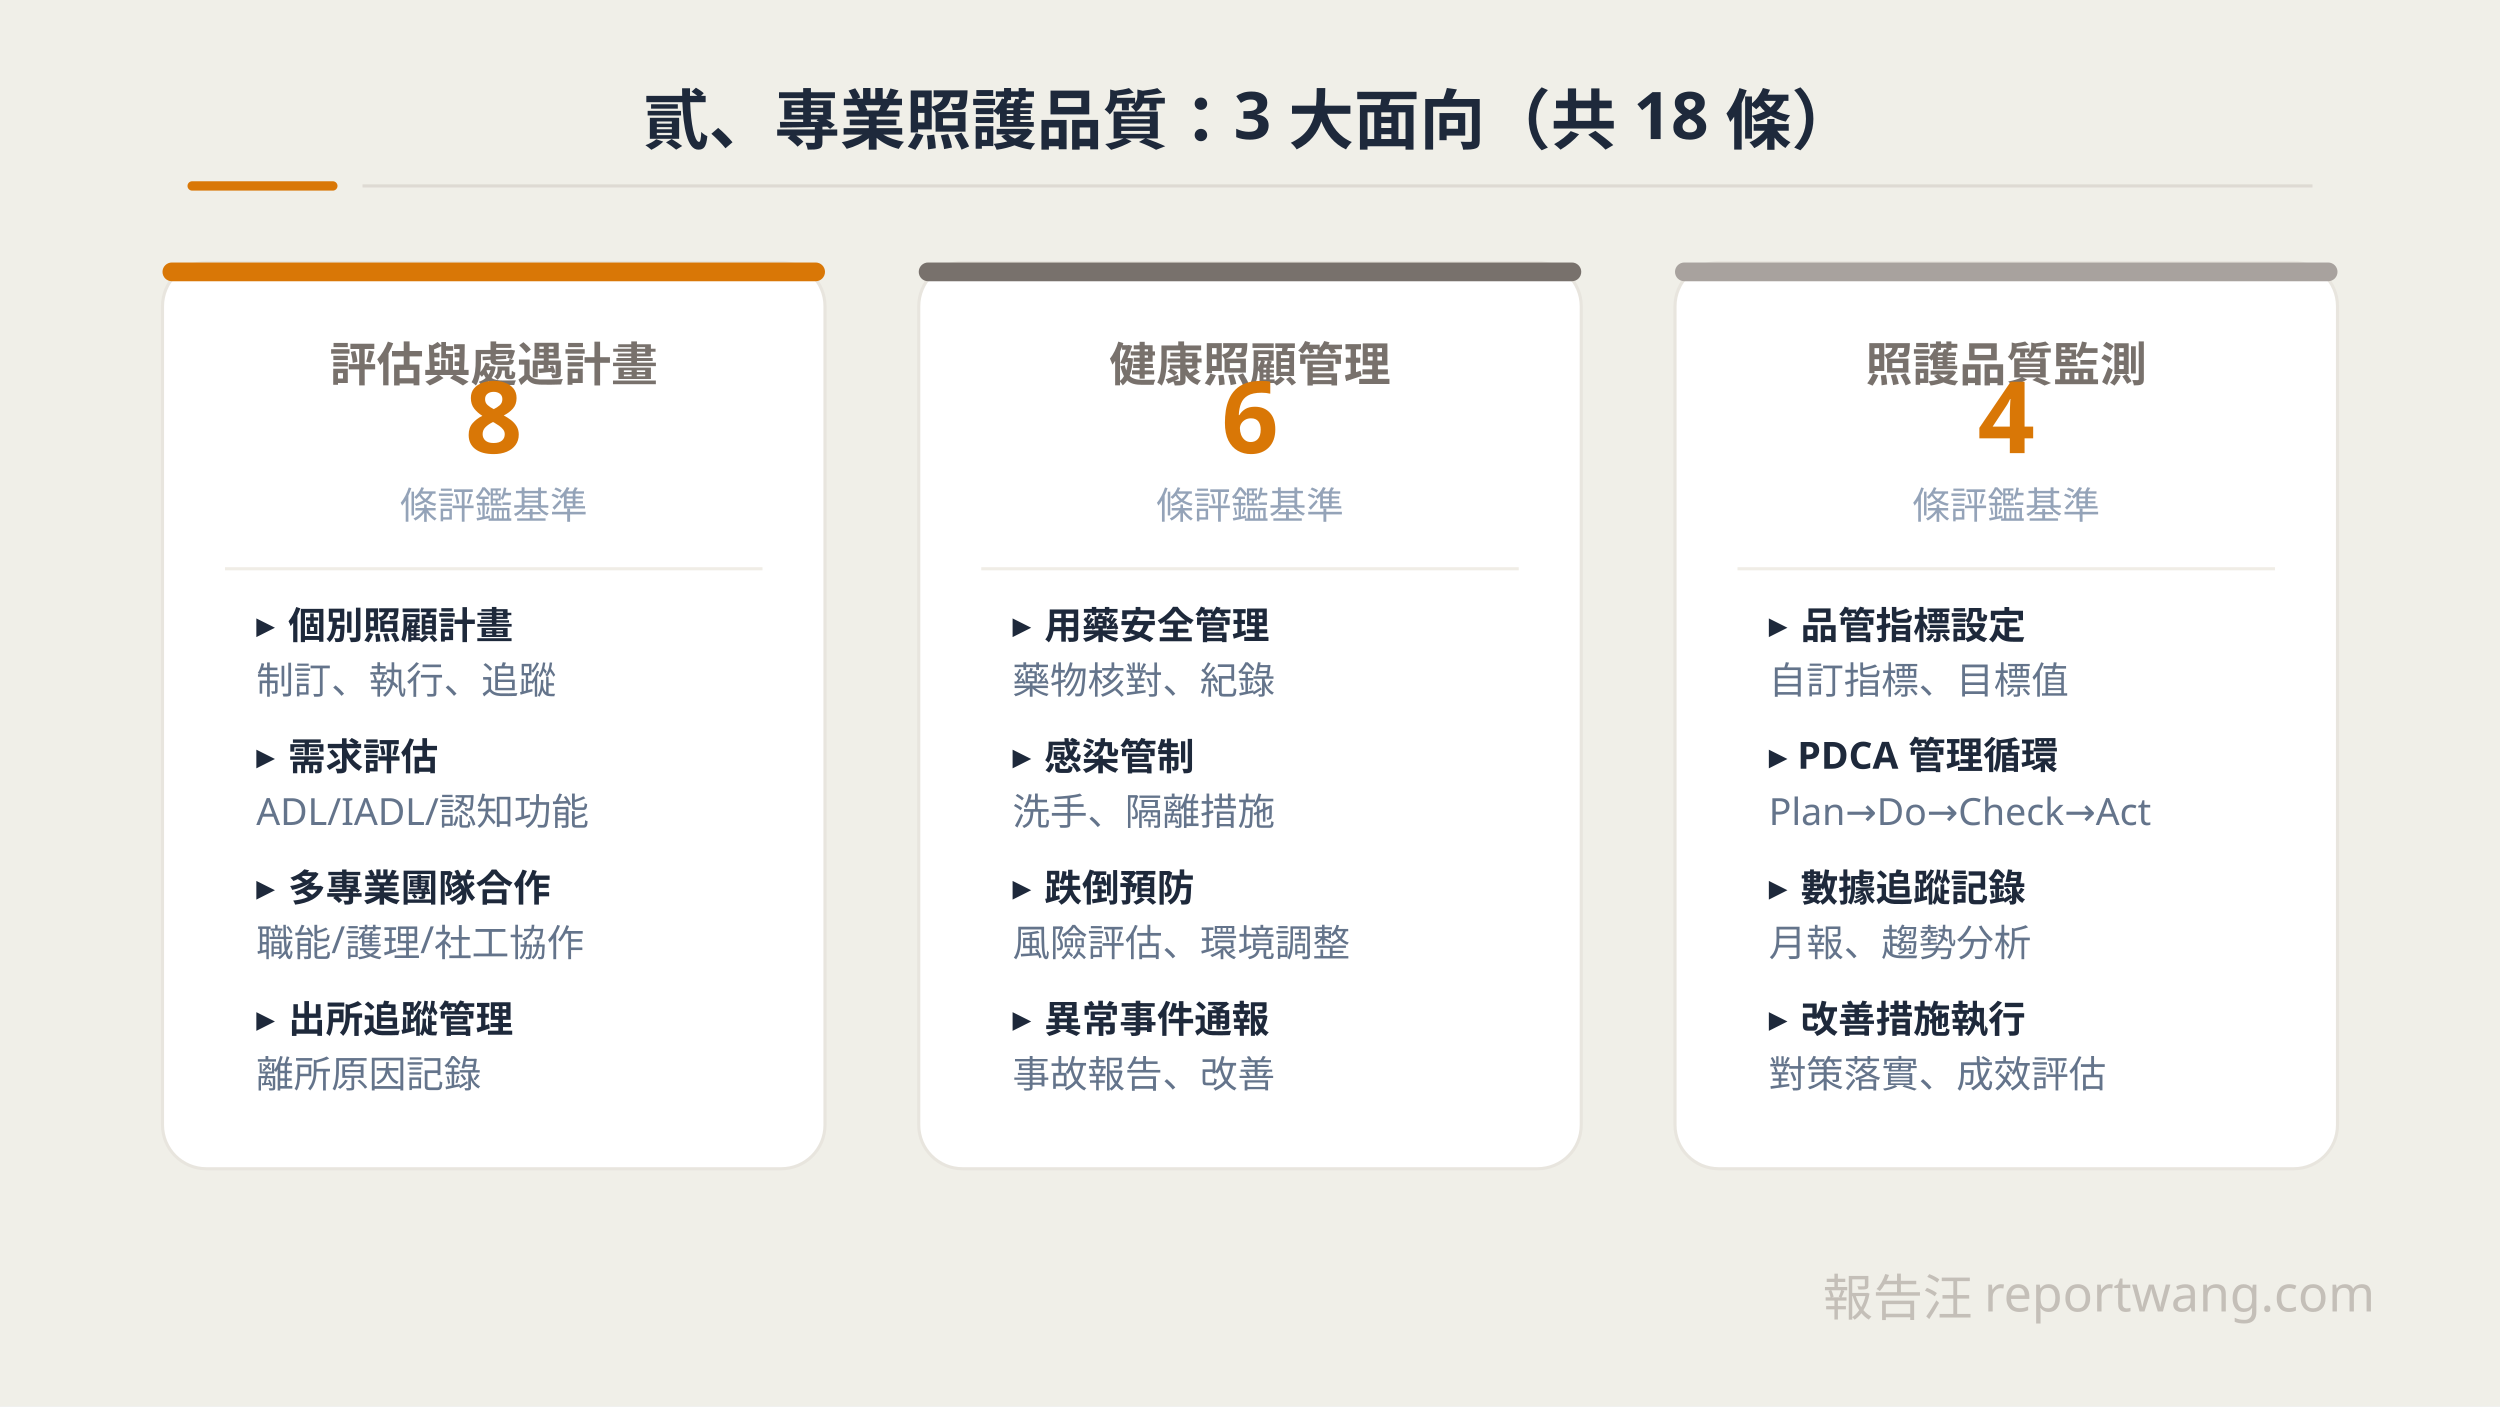
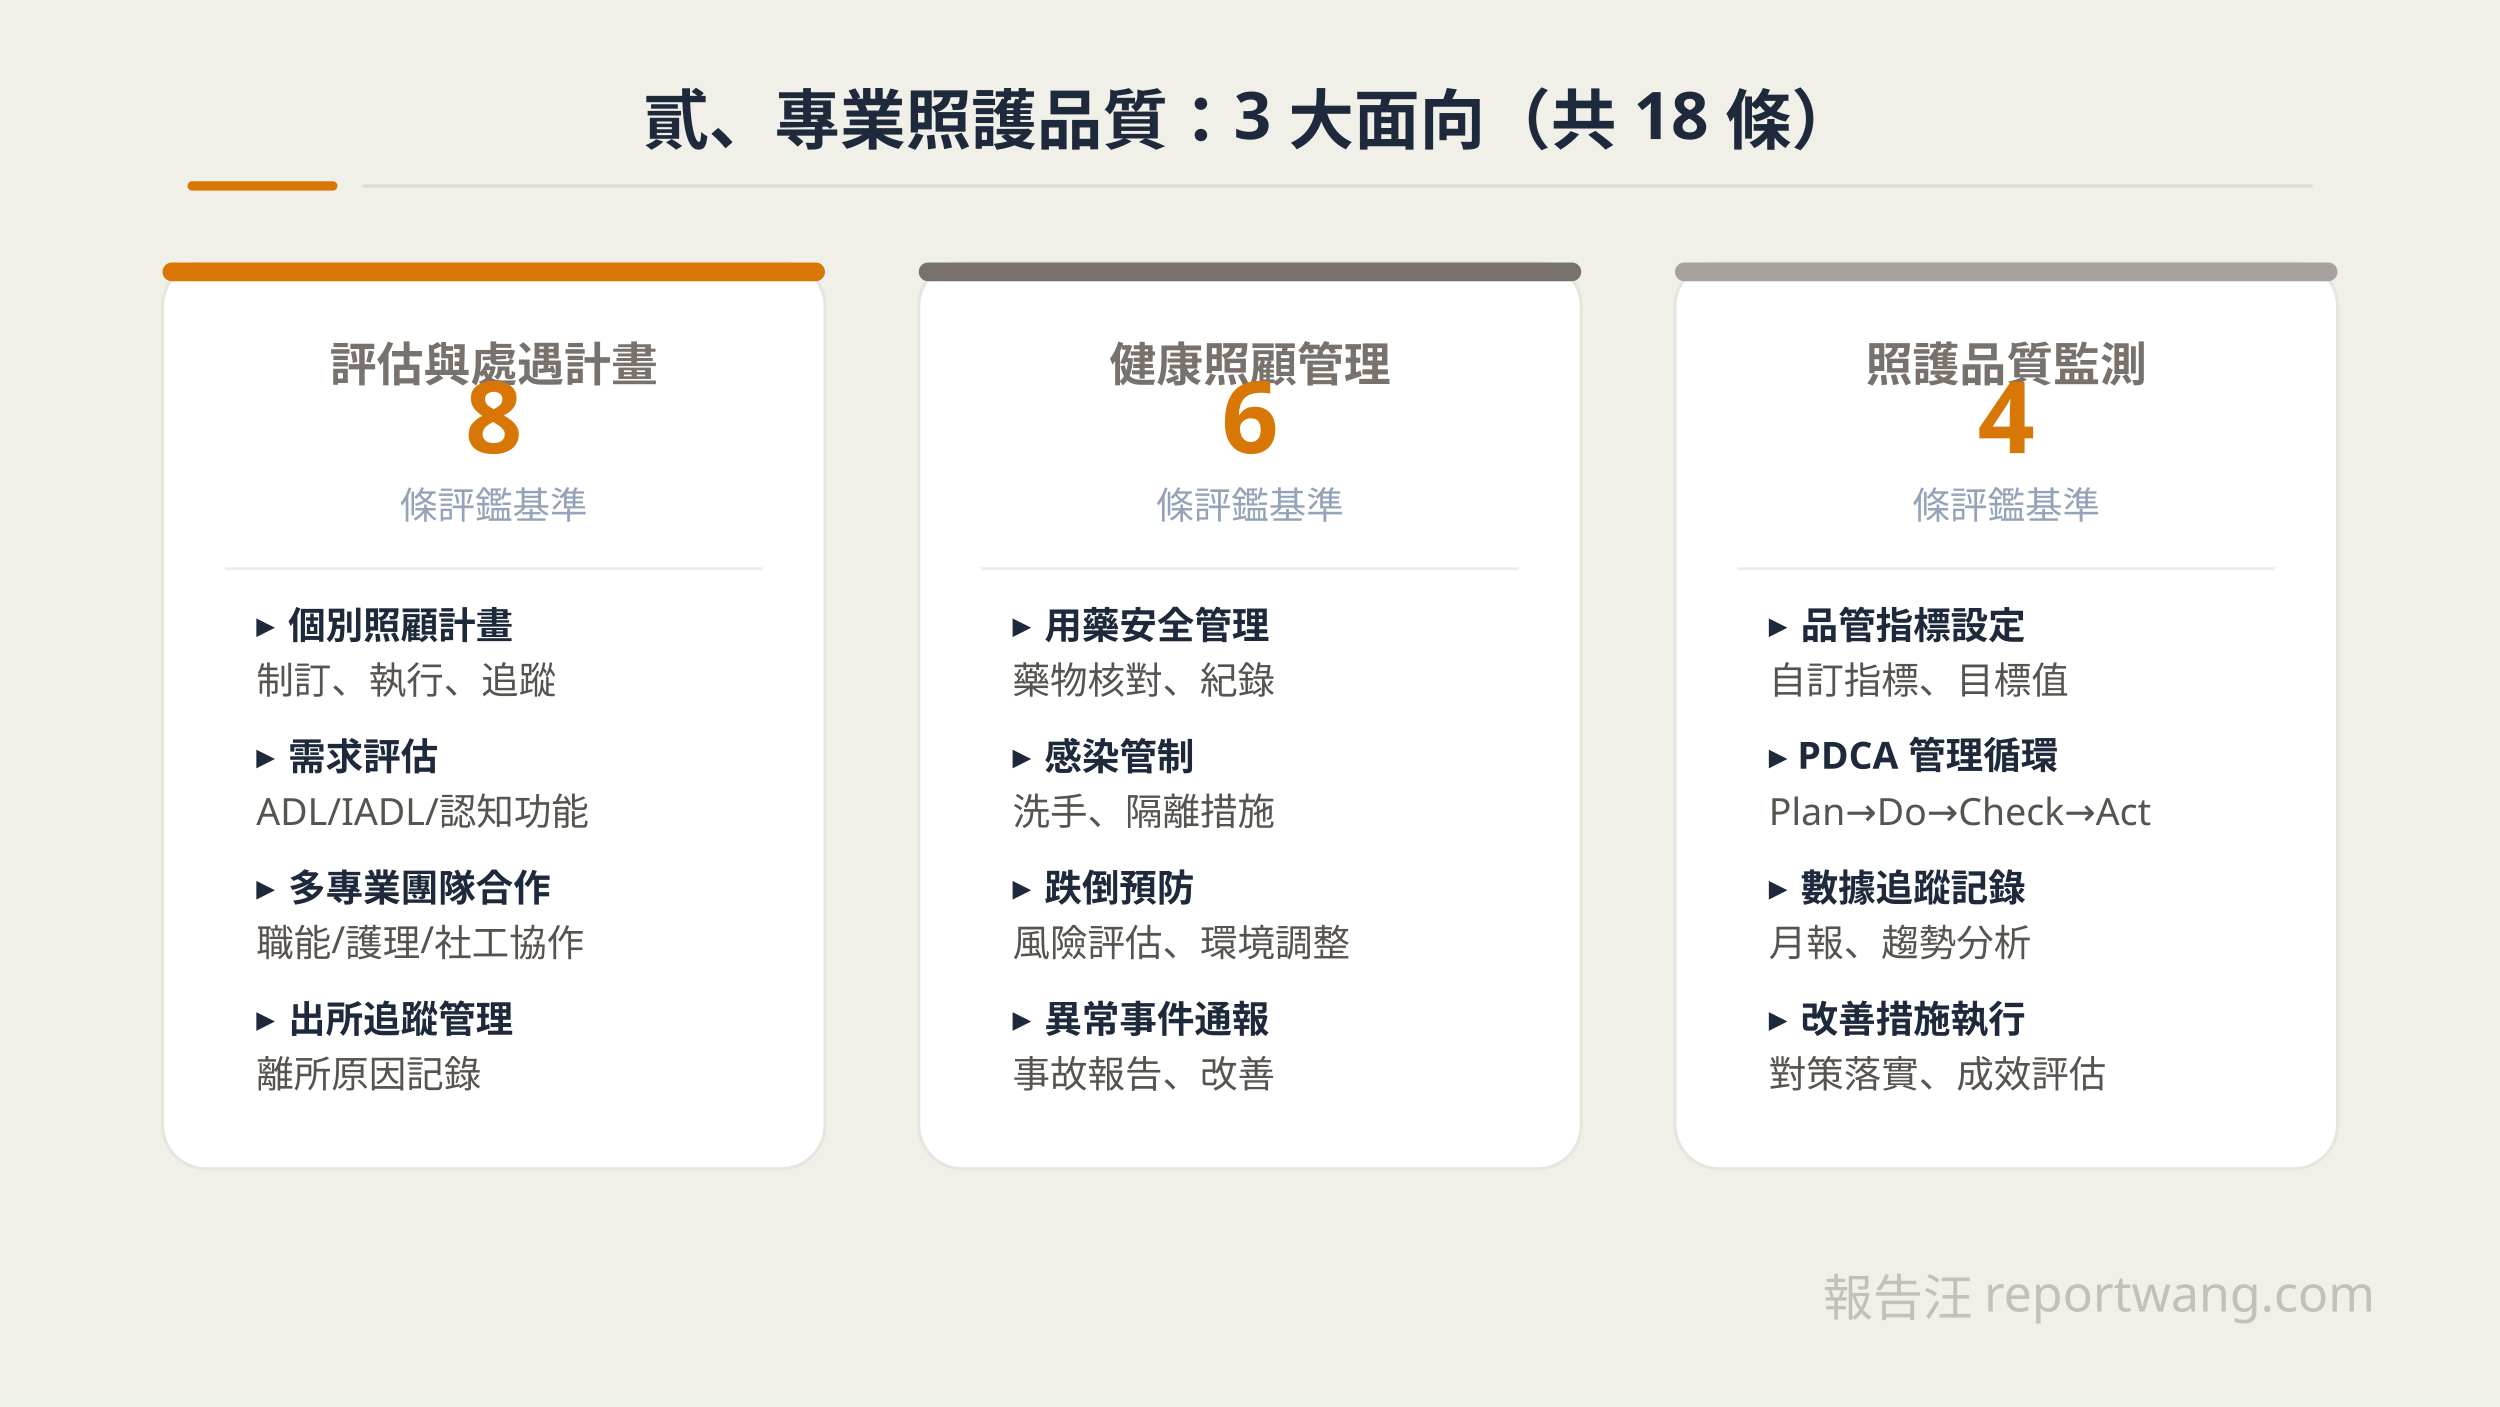
<svg xmlns="http://www.w3.org/2000/svg" width="800" height="450" viewBox="0 0 800 450" font-family="'Noto Sans TC', sans-serif">
  <rect width="800" height="450" fill="#f0efe8" />
  <text x="400" y="46" font-size="21" font-weight="700" fill="#1e293b" text-anchor="middle">貳、專業照護品質：3 大面向（共 18 條）</text>
  <rect x="60" y="58" width="48" height="3" rx="1.5" fill="#d97706" />
  <line x1="116" y1="59.5" x2="740" y2="59.5" stroke="#dedad3" stroke-width="1" />
  <rect x="52" y="84" width="212" height="290" rx="14" fill="white" stroke="#e8e5de" stroke-width="1" />
  <rect x="52" y="84" width="212" height="6" rx="3" fill="#d97706" />
  <text x="158" y="122" font-size="15" fill="#78716c" text-anchor="middle" font-weight="700">評估與處遇計畫</text>
  <text x="158" y="145" font-size="32" font-weight="900" fill="#d97706" text-anchor="middle">8</text>
  <text x="158" y="166" font-size="12" fill="#94a3b8" text-anchor="middle">條評鑑基準</text>
  <line x1="72" y1="182" x2="244" y2="182" stroke="#f0ede6" stroke-width="1" />
  <text x="82" y="204" font-size="12" fill="#1e293b" font-weight="600">▸ 個別照顧計畫</text>
-   <text x="82" y="222" font-size="12" fill="#64748b">  制訂、執行、追蹤</text>
+   <text x="82" y="222" font-size="12" fill="#57534e">  制訂、執行、追蹤</text>
  <text x="82" y="246" font-size="12" fill="#1e293b" font-weight="600">▸ 需求評估</text>
-   <text x="82" y="264" font-size="12" fill="#64748b">  ADL/IADL/認知功能</text>
+   <text x="82" y="264" font-size="12" fill="#57534e">  ADL/IADL/認知功能</text>
  <text x="82" y="288" font-size="12" fill="#1e293b" font-weight="600">▸ 多專業團隊合作</text>
-   <text x="82" y="306" font-size="12" fill="#64748b">  職能/護理/社工協作</text>
+   <text x="82" y="306" font-size="12" fill="#57534e">  職能/護理/社工協作</text>
  <text x="82" y="330" font-size="12" fill="#1e293b" font-weight="600">▸ 出所追蹤管理</text>
-   <text x="82" y="348" font-size="12" fill="#64748b">  離所原因記錄</text>
+   <text x="82" y="348" font-size="12" fill="#57534e">  離所原因記錄</text>
  <rect x="294" y="84" width="212" height="290" rx="14" fill="white" stroke="#e8e5de" stroke-width="1" />
  <rect x="294" y="84" width="212" height="6" rx="3" fill="#78716c" />
  <text x="400" y="122" font-size="15" fill="#78716c" text-anchor="middle" font-weight="700">健康照顧管理</text>
  <text x="400" y="145" font-size="32" font-weight="900" fill="#d97706" text-anchor="middle">6</text>
  <text x="400" y="166" font-size="12" fill="#94a3b8" text-anchor="middle">條評鑑基準</text>
  <line x1="314" y1="182" x2="486" y2="182" stroke="#f0ede6" stroke-width="1" />
  <text x="324" y="204" font-size="12" fill="#1e293b" font-weight="600">▸ 用藥安全管理</text>
-   <text x="324" y="222" font-size="12" fill="#64748b">  藥物核對、紀錄</text>
+   <text x="324" y="222" font-size="12" fill="#57534e">  藥物核對、紀錄</text>
  <text x="324" y="246" font-size="12" fill="#1e293b" font-weight="600">▸ 感染管制</text>
-   <text x="324" y="264" font-size="12" fill="#64748b">  洗手、隔離措施</text>
+   <text x="324" y="264" font-size="12" fill="#57534e">  洗手、隔離措施</text>
  <text x="324" y="288" font-size="12" fill="#1e293b" font-weight="600">▸ 跌倒預防</text>
-   <text x="324" y="306" font-size="12" fill="#64748b">  風險評估、環境調整</text>
+   <text x="324" y="306" font-size="12" fill="#57534e">  風險評估、環境調整</text>
  <text x="324" y="330" font-size="12" fill="#1e293b" font-weight="600">▸ 異常事件通報</text>
-   <text x="324" y="348" font-size="12" fill="#64748b">  事故報告、改善</text>
+   <text x="324" y="348" font-size="12" fill="#57534e">  事故報告、改善</text>
  <rect x="536" y="84" width="212" height="290" rx="14" fill="white" stroke="#e8e5de" stroke-width="1" />
  <rect x="536" y="84" width="212" height="6" rx="3" fill="#a8a29e" />
  <text x="642" y="122" font-size="15" fill="#78716c" text-anchor="middle" font-weight="700">照護品質監測</text>
  <text x="642" y="145" font-size="32" font-weight="900" fill="#d97706" text-anchor="middle">4</text>
  <text x="642" y="166" font-size="12" fill="#94a3b8" text-anchor="middle">條評鑑基準</text>
  <line x1="556" y1="182" x2="728" y2="182" stroke="#f0ede6" stroke-width="1" />
  <text x="566" y="204" font-size="12" fill="#1e293b" font-weight="600">▸ 品管指標設定</text>
-   <text x="566" y="222" font-size="12" fill="#64748b">  自訂指標、目標值</text>
+   <text x="566" y="222" font-size="12" fill="#57534e">  自訂指標、目標值</text>
  <text x="566" y="246" font-size="12" fill="#1e293b" font-weight="600">▸ PDCA 管理循環</text>
-   <text x="566" y="264" font-size="12" fill="#64748b">  Plan→Do→Check→Act</text>
+   <text x="566" y="264" font-size="12" fill="#57534e">  Plan→Do→Check→Act</text>
  <text x="566" y="288" font-size="12" fill="#1e293b" font-weight="600">▸ 數據追蹤記錄</text>
-   <text x="566" y="306" font-size="12" fill="#64748b">  月報、趨勢分析</text>
+   <text x="566" y="306" font-size="12" fill="#57534e">  月報、趨勢分析</text>
  <text x="566" y="330" font-size="12" fill="#1e293b" font-weight="600">▸ 改善措施執行</text>
-   <text x="566" y="348" font-size="12" fill="#64748b">  對策落實、成效評估</text>
+   <text x="566" y="348" font-size="12" fill="#57534e">  對策落實、成效評估</text>
  <text x="760" y="421" font-size="16" fill="#c4bfb8" text-anchor="end" font-weight="400" font-family="'Noto Sans TC', sans-serif">報告汪 reportwang.com</text>
</svg>
